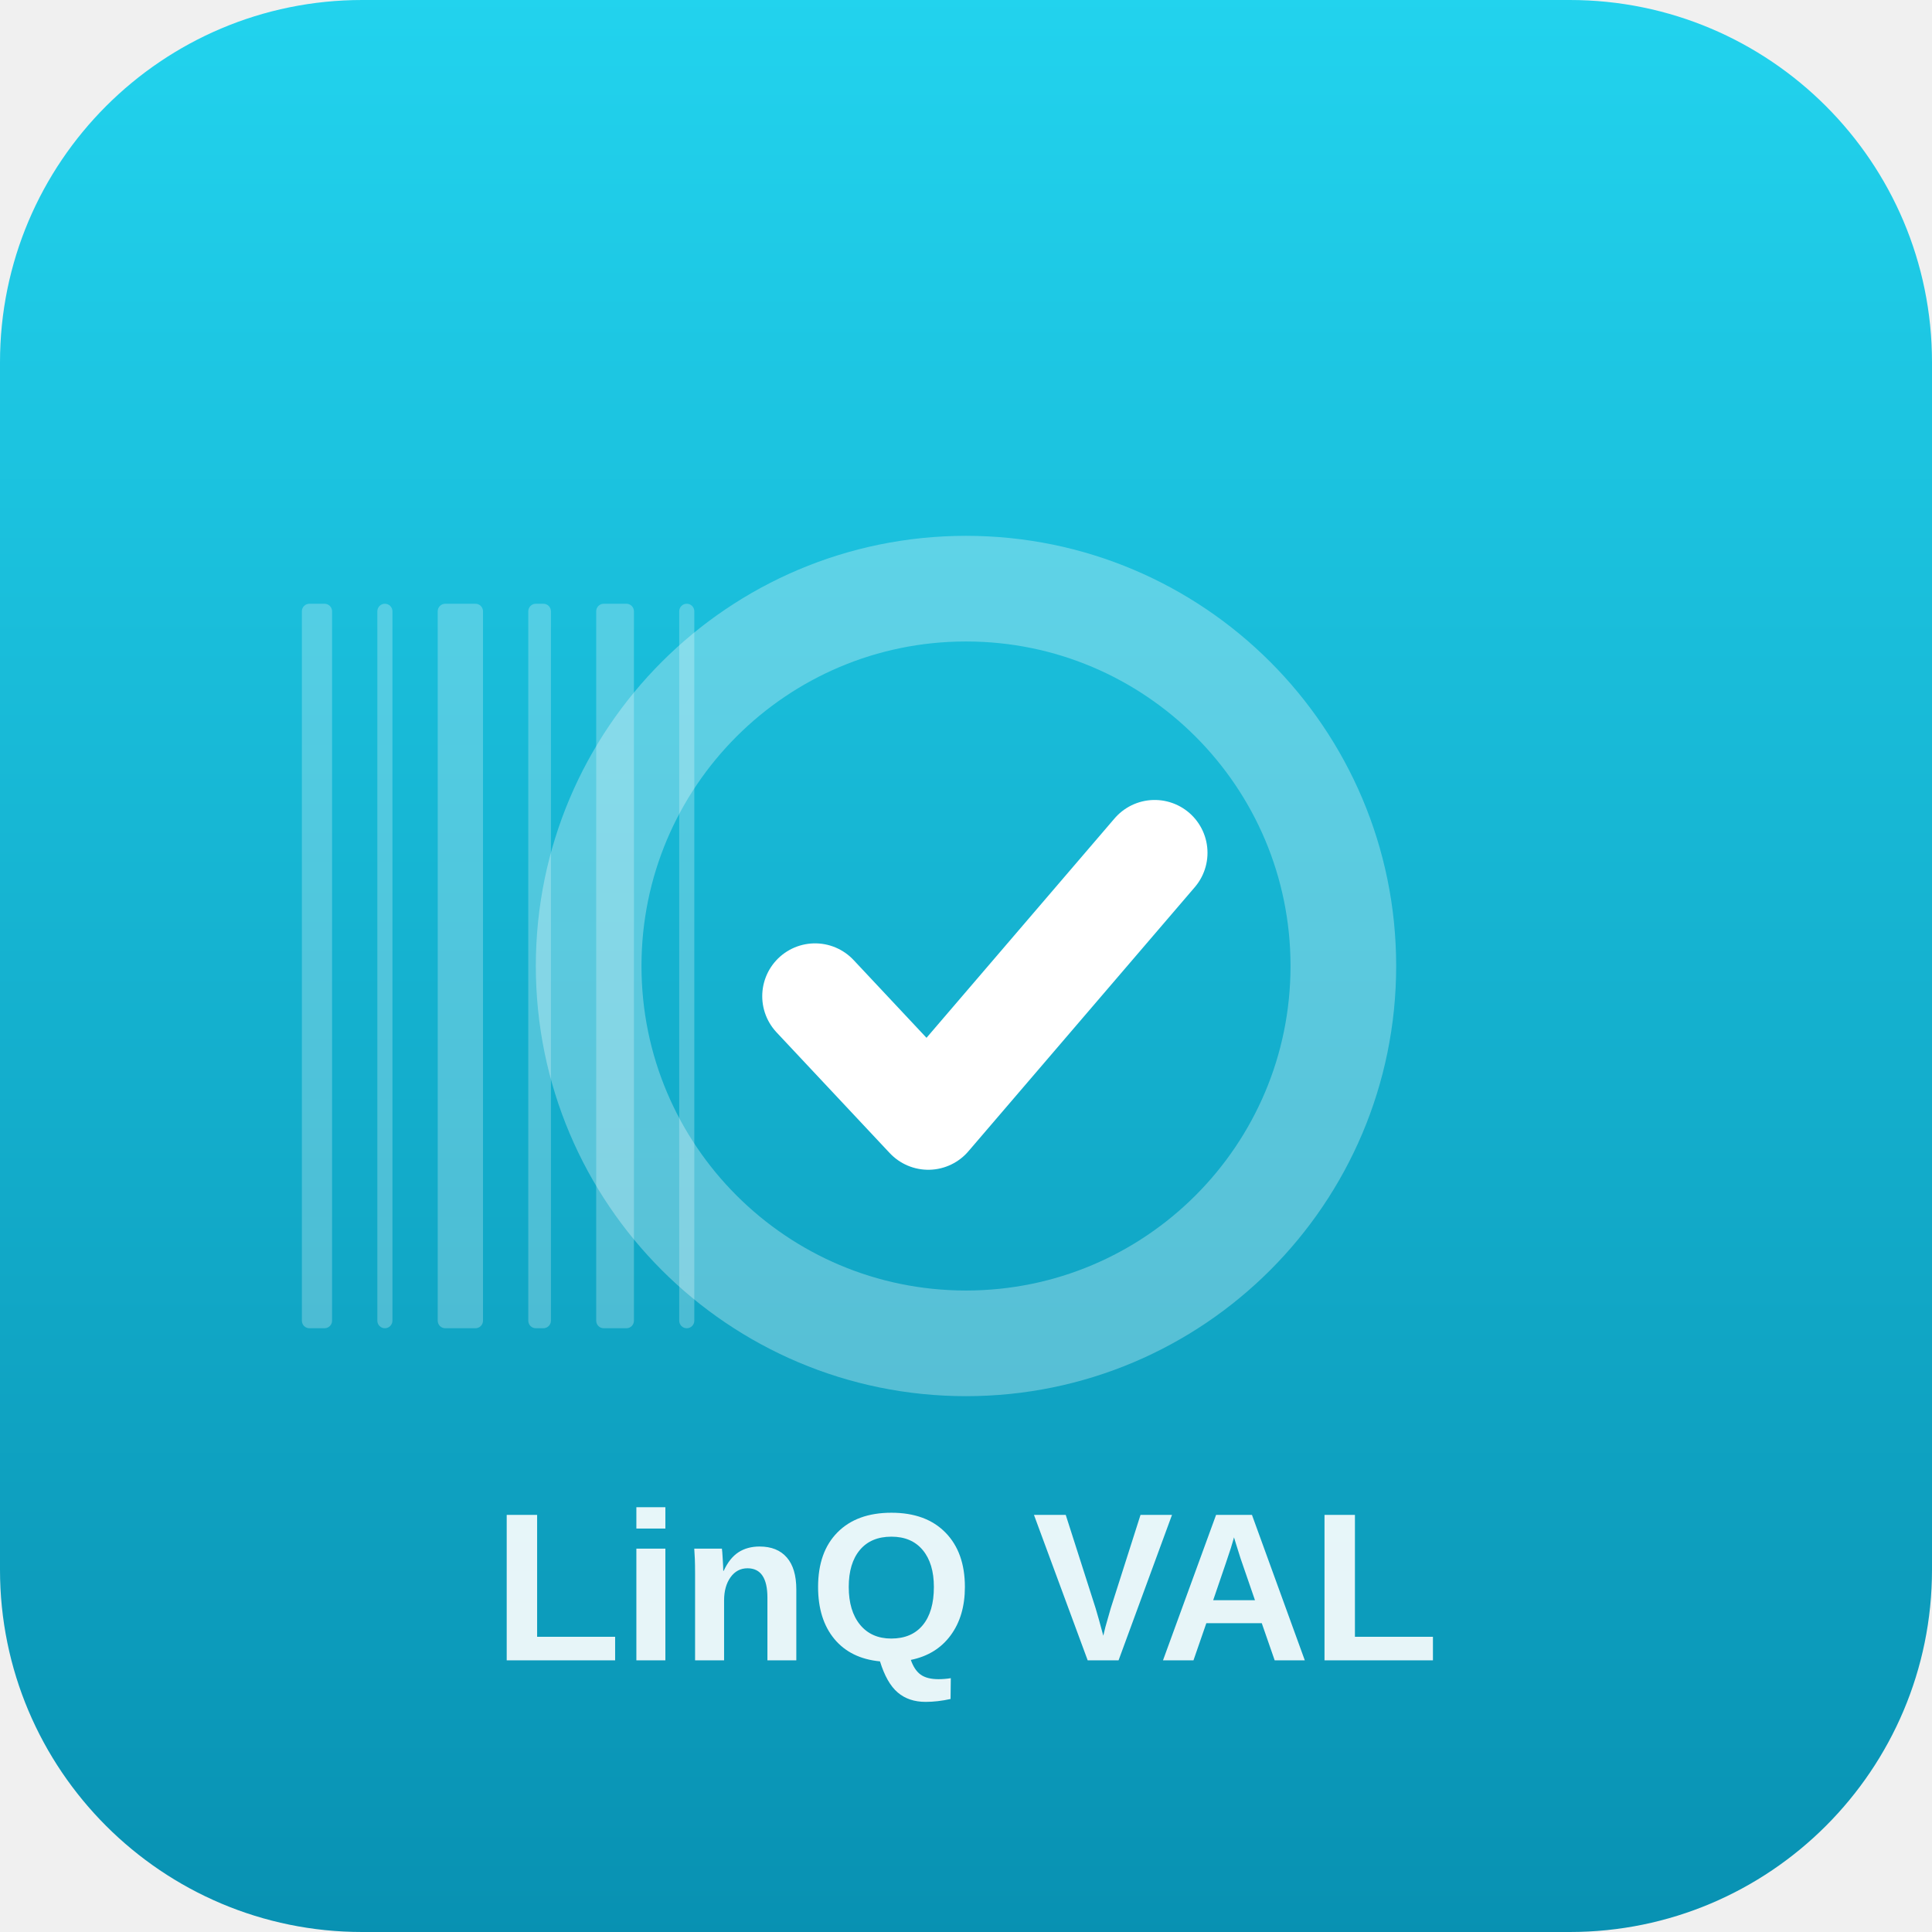
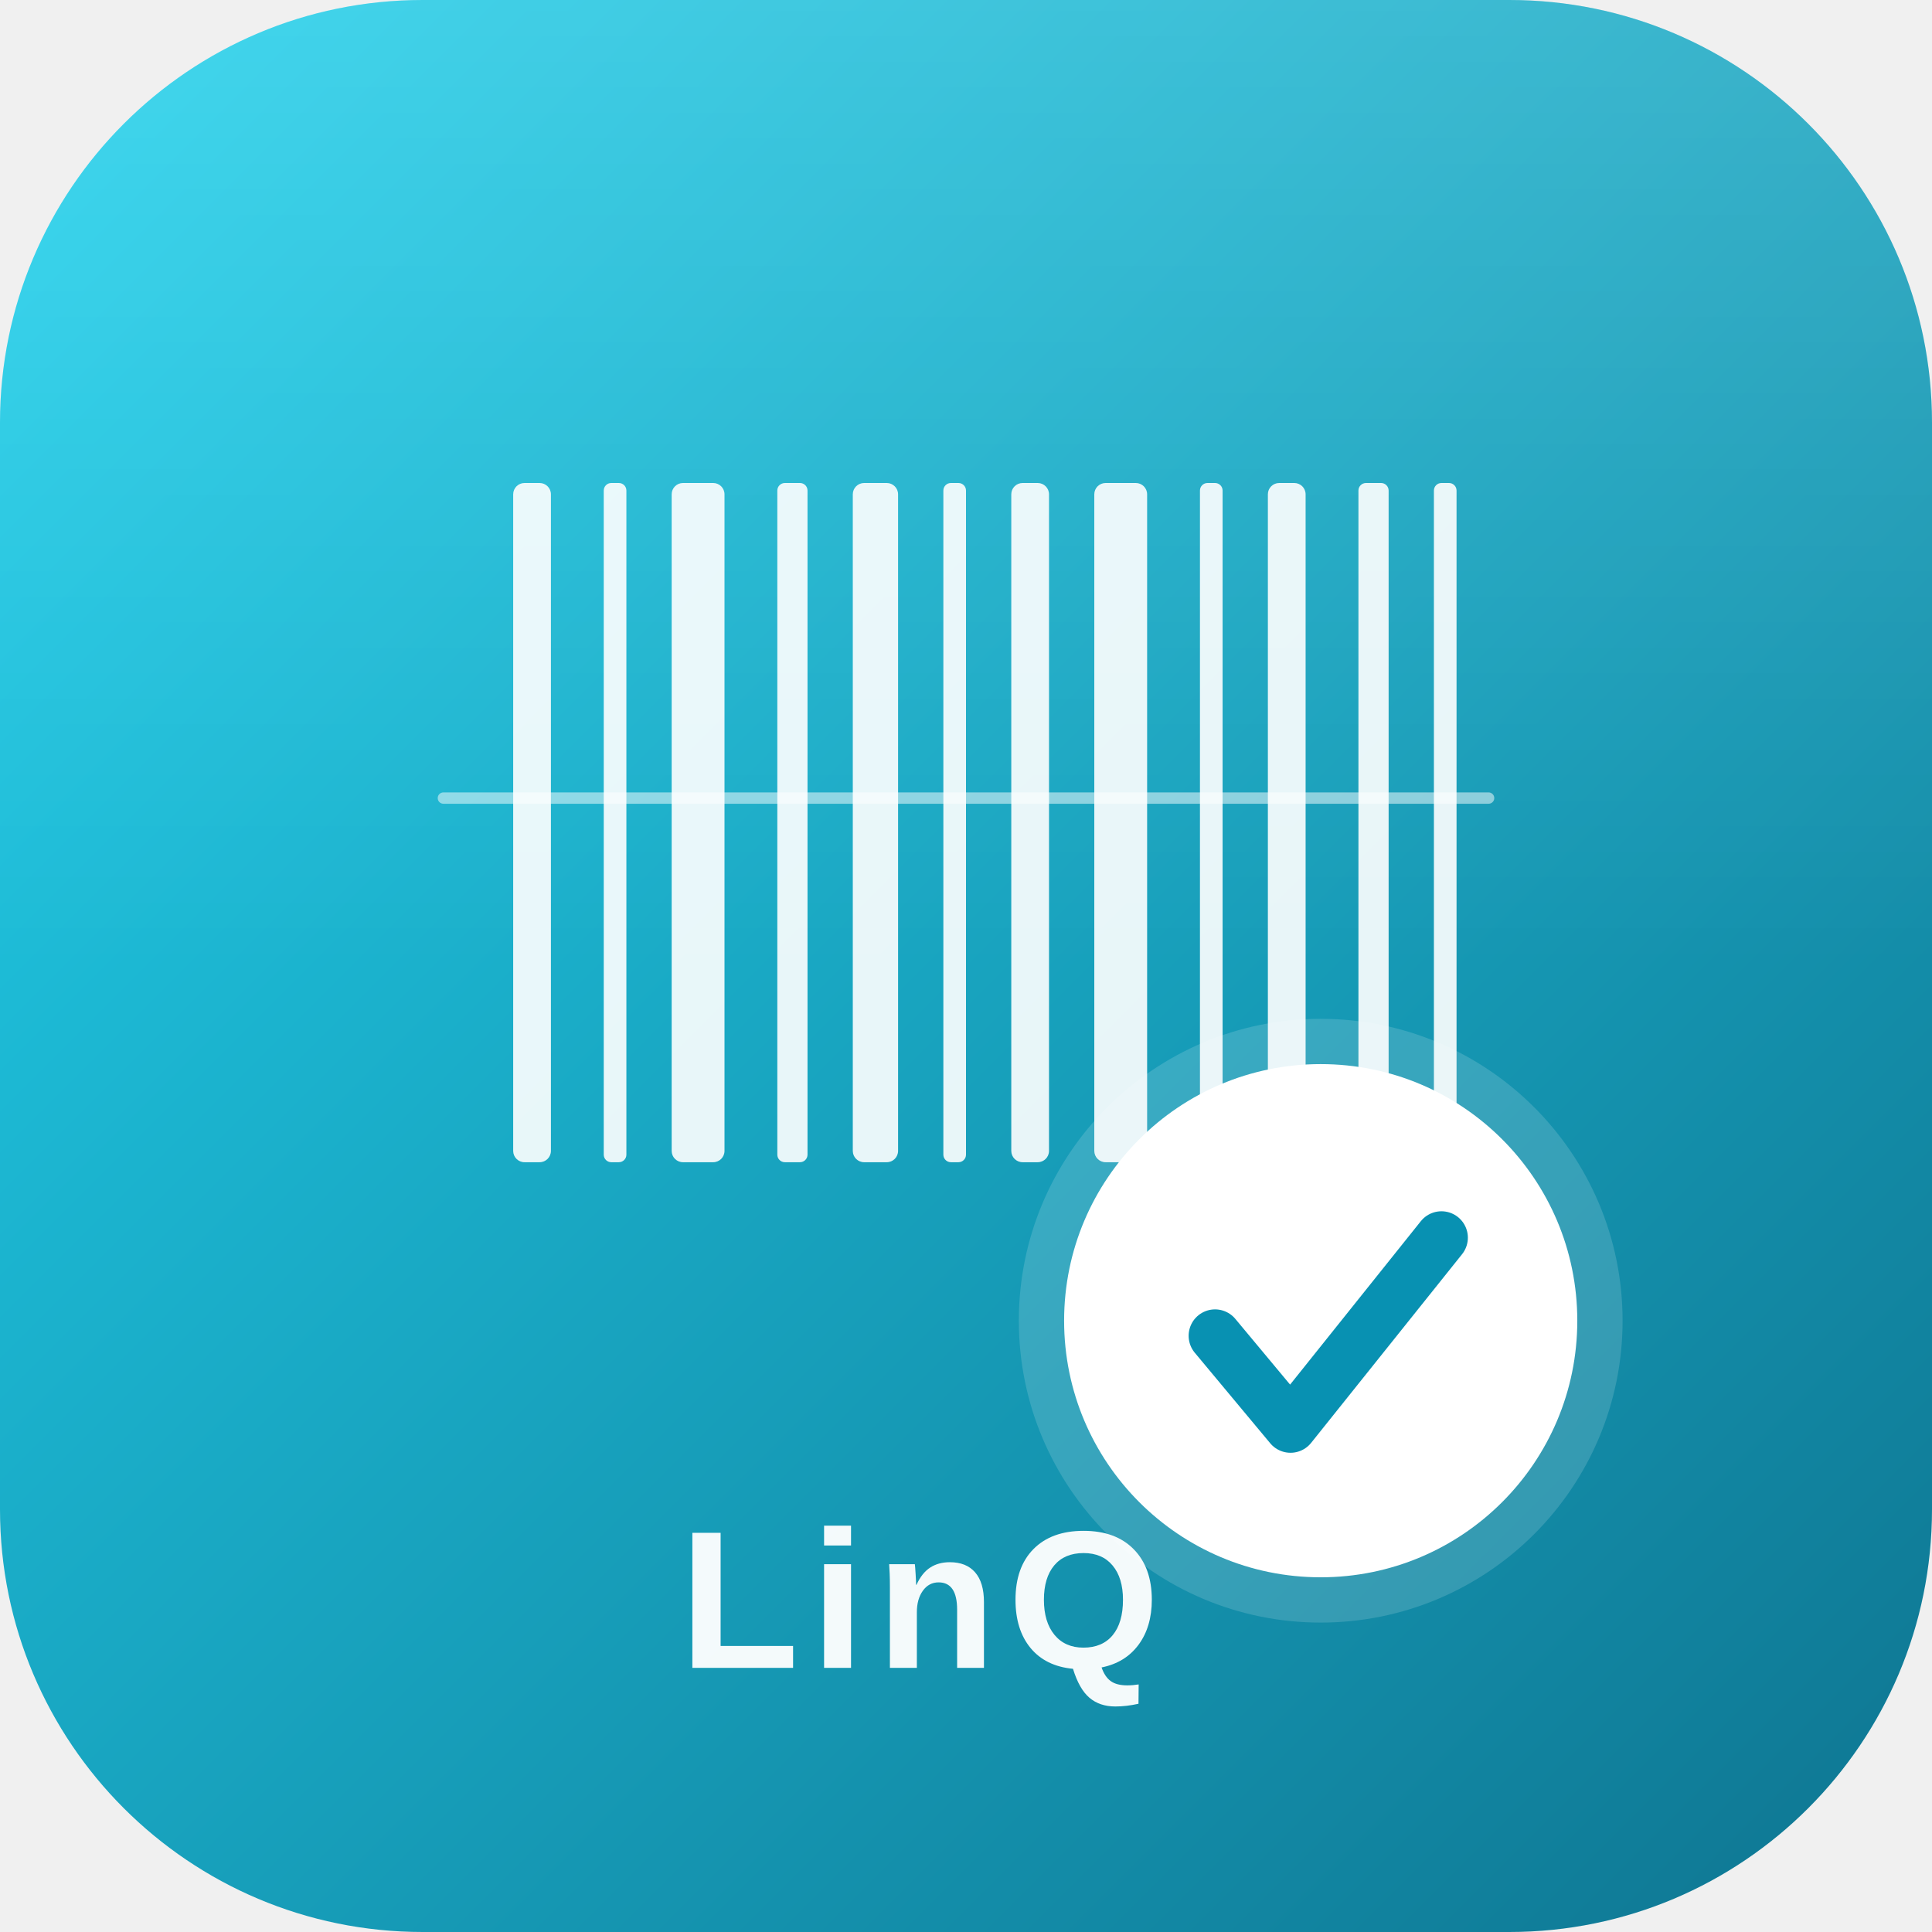
<svg xmlns="http://www.w3.org/2000/svg" viewBox="0 0 512 512">
  <defs>
-     <linearGradient id="bg" x1="0" y1="0" x2="0" y2="1">
+     <linearGradient id="bg" x1="0" y1="0" x2="1" y2="1">
      <stop offset="0%" stop-color="#22D3EE" />
-       <stop offset="100%" stop-color="#0891B2" />
+       <stop offset="100%" stop-color="#0E7490" />
+     </linearGradient>
+     <linearGradient id="shine" x1="0" y1="0" x2="0" y2="1">
+       <stop offset="0%" stop-color="#fff" stop-opacity=".15" />
+       <stop offset="50%" stop-color="#fff" stop-opacity="0" />
    </linearGradient>
  </defs>
-   <rect width="512" height="512" rx="96" fill="url(#bg)" />
-   <g fill="#fff" opacity="0.25">
-     <rect x="80" y="160" width="8" height="192" rx="2" />
-     <rect x="100" y="160" width="4" height="192" rx="2" />
-     <rect x="116" y="160" width="12" height="192" rx="2" />
-     <rect x="140" y="160" width="6" height="192" rx="2" />
-     <rect x="158" y="160" width="10" height="192" rx="2" />
-     <rect x="180" y="160" width="4" height="192" rx="2" />
+   <rect width="512" height="512" rx="112" fill="url(#bg)" />
+   <rect width="512" height="512" rx="112" fill="url(#shine)" />
+   <g fill="#fff" opacity=".9">
+     <rect x="136" y="128" width="10" height="180" rx="3" />
+     <rect x="160" y="128" width="6" height="180" rx="2" />
+     <rect x="178" y="128" width="14" height="180" rx="3" />
+     <rect x="206" y="128" width="8" height="180" rx="2" />
+     <rect x="226" y="128" width="12" height="180" rx="3" />
+     <rect x="250" y="128" width="6" height="180" rx="2" />
+     <rect x="268" y="128" width="10" height="180" rx="3" />
+     <rect x="290" y="128" width="14" height="180" rx="3" />
+     <rect x="318" y="128" width="6" height="180" rx="2" />
+     <rect x="336" y="128" width="10" height="180" rx="3" />
+     <rect x="360" y="128" width="8" height="180" rx="2" />
+     <rect x="380" y="128" width="6" height="180" rx="2" />
  </g>
-   <g transform="translate(256,256)" fill="none" stroke="#fff" stroke-width="28" stroke-linecap="round" stroke-linejoin="round">
-     <circle r="100" opacity="0.3" />
-     <polyline points="-40,8 -10,40 50,-30" />
+   <rect x="116" y="210" width="280" height="3" rx="1.5" fill="#fff" opacity=".5" />
+   <circle cx="350" cy="350" r="80" fill="#fff" opacity=".15" />
+   <circle cx="350" cy="350" r="68" fill="#fff" />
+   <g transform="translate(350,350)" fill="none" stroke="#0891B2" stroke-width="14" stroke-linecap="round" stroke-linejoin="round">
+     <polyline points="-28,4 -8,28 32,-22" />
  </g>
-   <text x="256" y="440" text-anchor="middle" font-family="Arial,sans-serif" font-size="56" font-weight="bold" fill="#fff" opacity="0.9">LinQ VAL</text>
+   <text x="180" y="442" font-family="system-ui,Arial,sans-serif" font-size="52" font-weight="800" fill="#fff" letter-spacing="3" opacity=".95">LinQ</text>
</svg>
